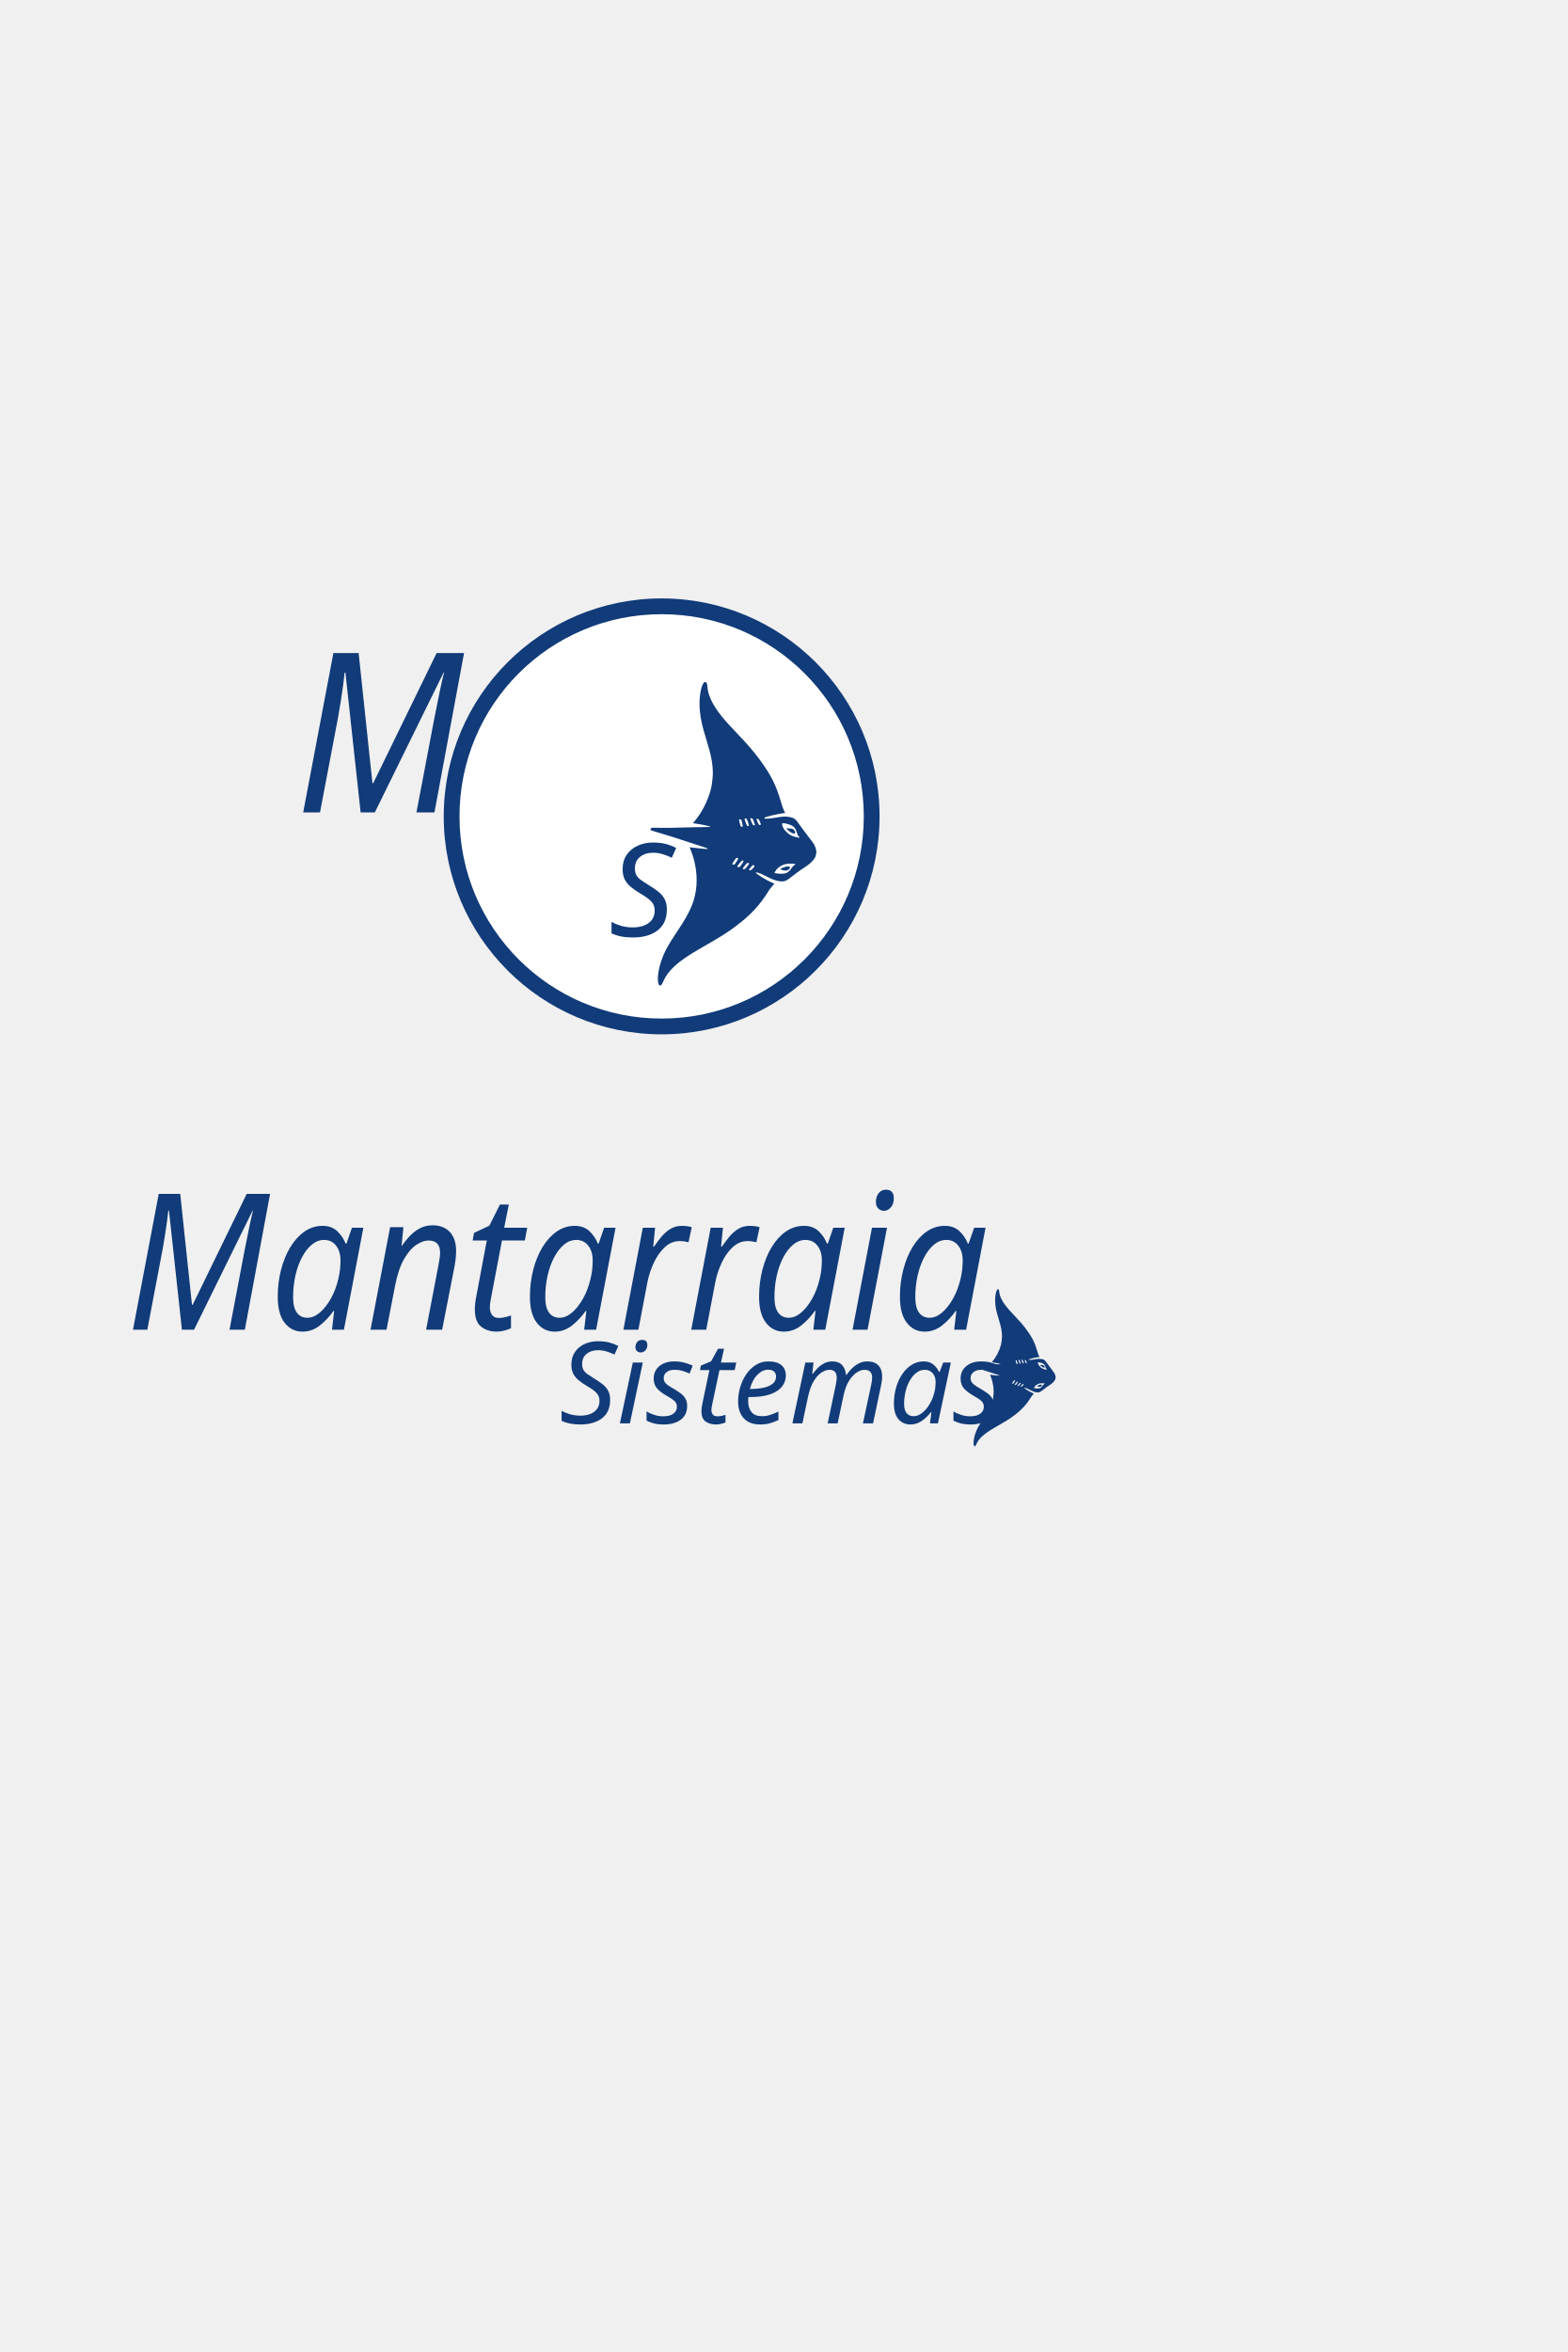
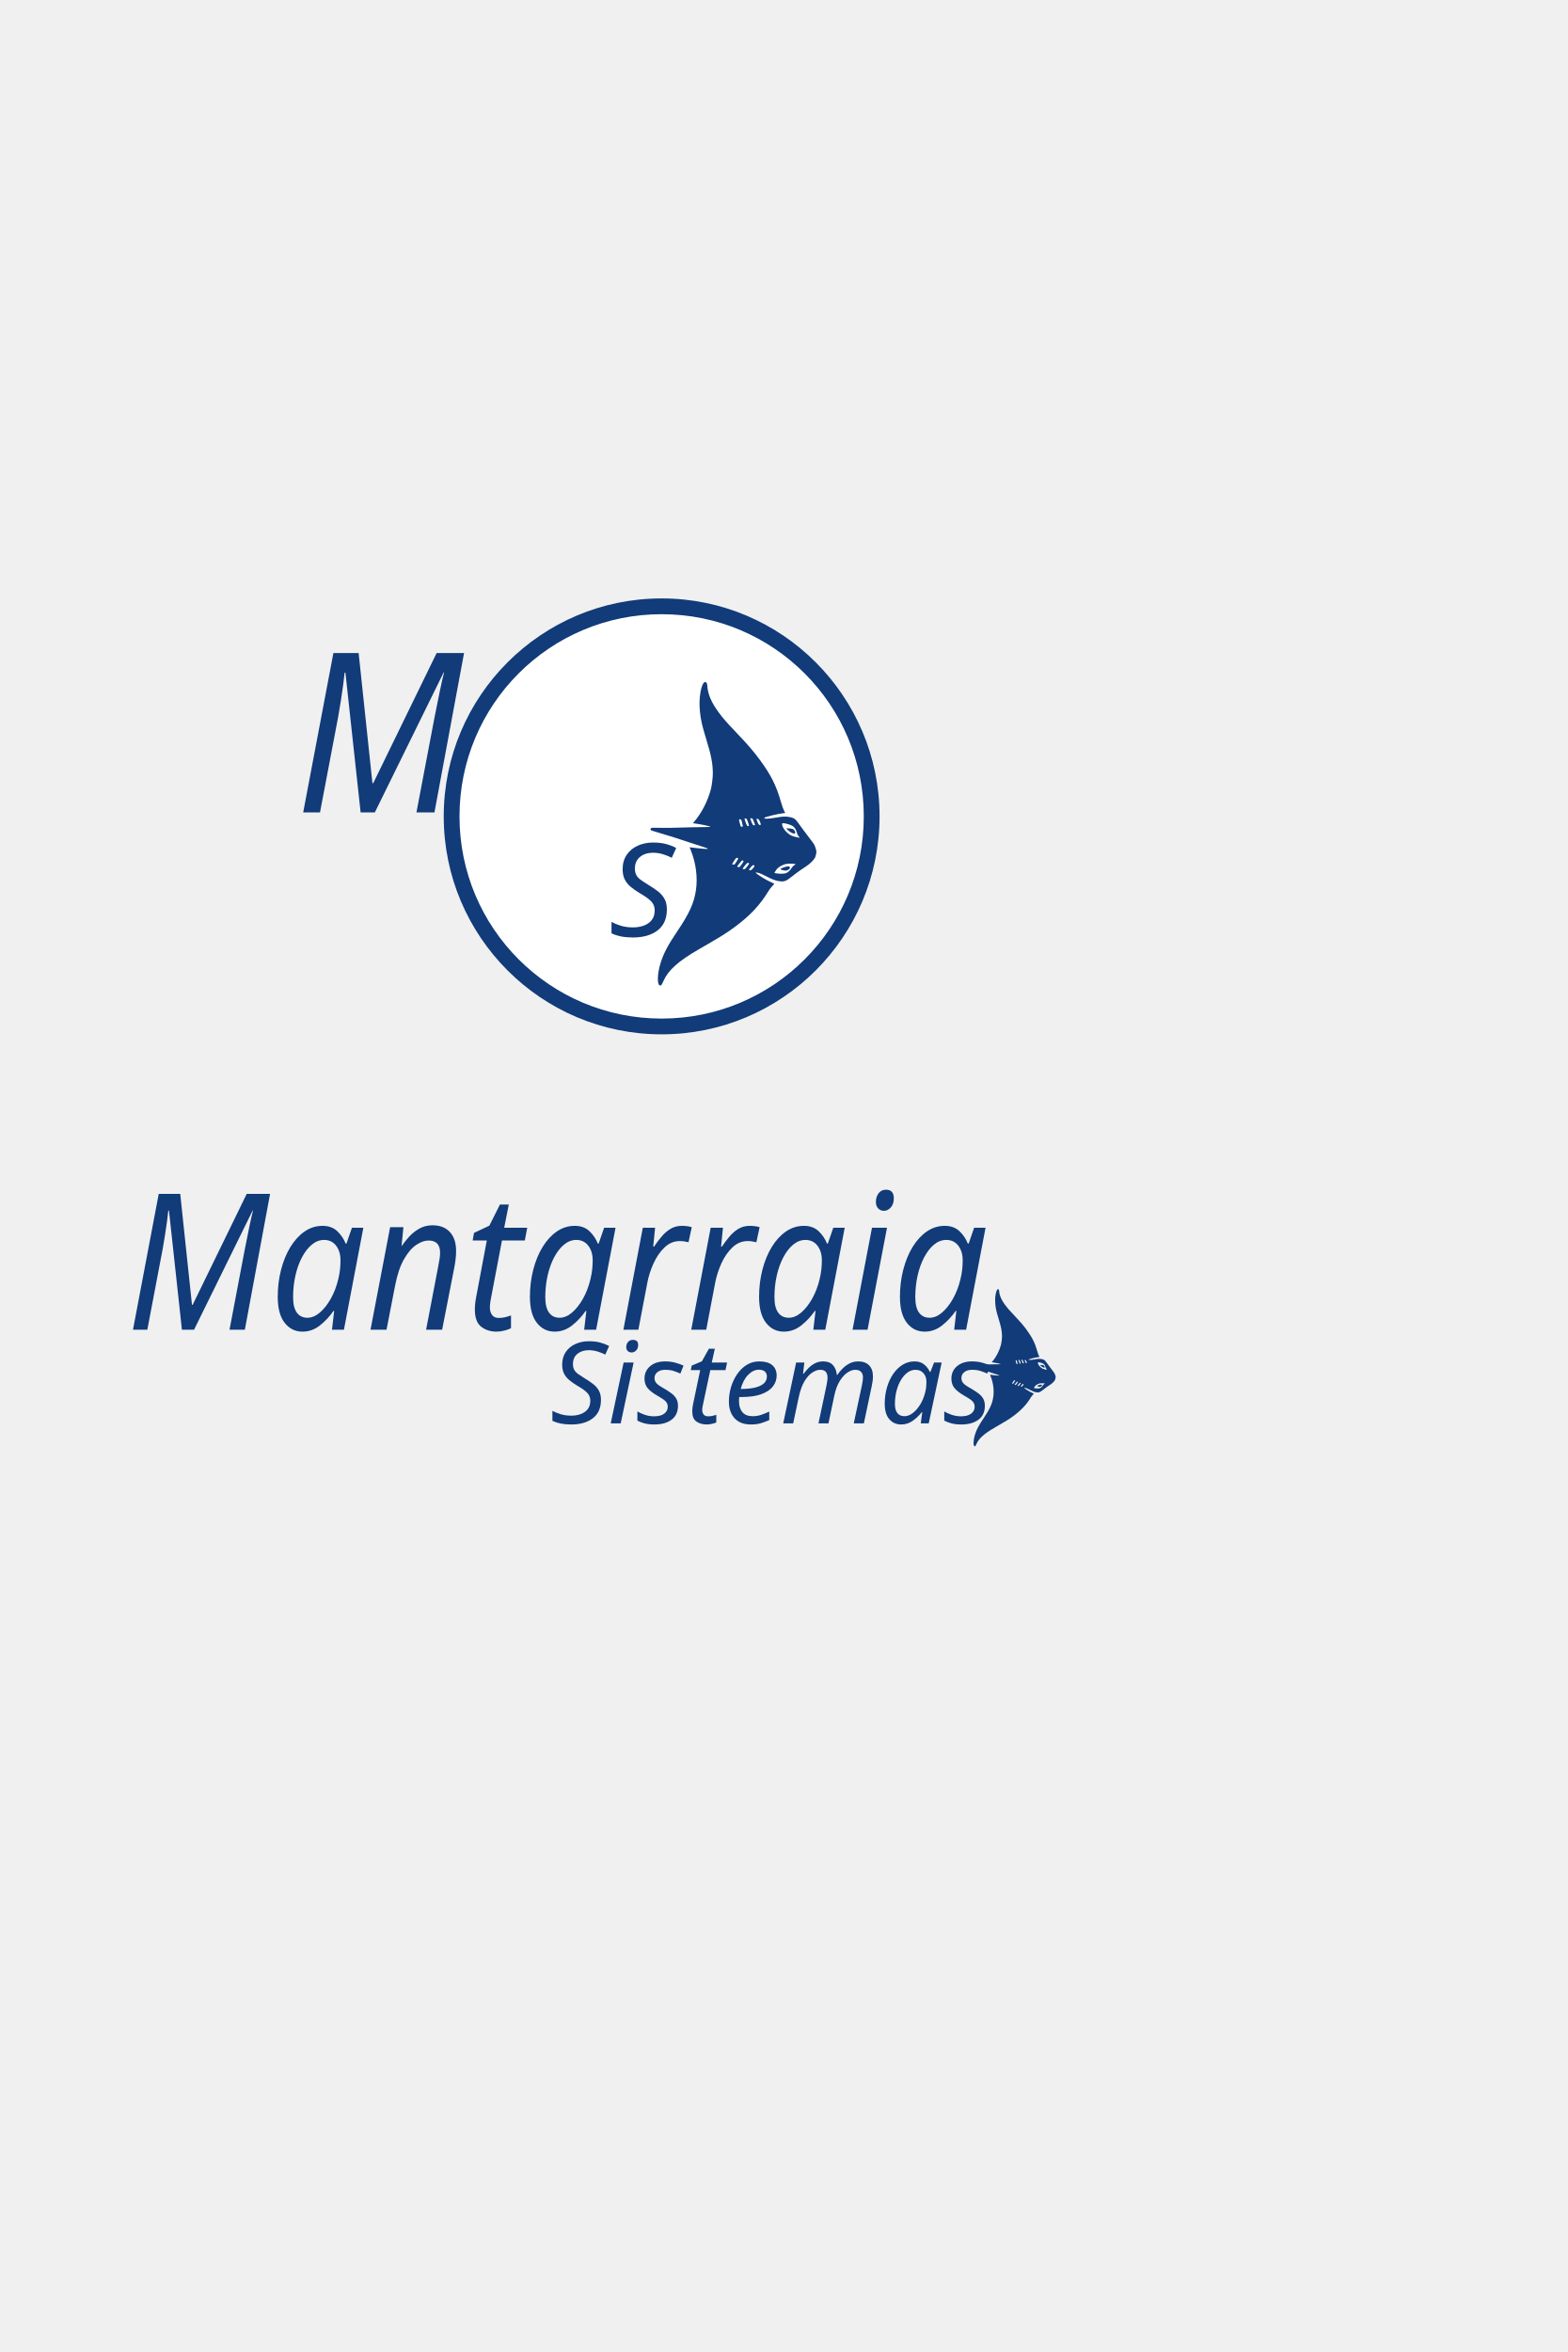
<svg xmlns="http://www.w3.org/2000/svg" version="1.1" viewBox="0 0 1024 1536" xml:space="preserve" id="svg23">
  <defs id="defs23" />
  <g id="g2">
-     <text x="365.428" y="929.537" font-family="Jost" font-size="74.08px" font-style="italic" font-weight="500" stroke-linejoin="round" stroke-width="5.735" style="fill:#113b79;paint-order:stroke markers fill" xml:space="preserve" id="text1">
-       <tspan x="365.428" y="929.537" fill="#113b79" stroke-width="5.735" id="tspan1">Sistemas</tspan>
+     <text x="359.428" y="929.537" font-family="Jost" font-size="74.08px" font-style="italic" font-weight="500" stroke-linejoin="round" stroke-width="5.735" style="fill:#113b79;paint-order:stroke markers fill" xml:space="preserve" id="text1">
+       <tspan x="359.428" y="929.537" fill="#113b79" stroke-width="5.735" id="tspan1">Sistemas</tspan>
    </text>
    <path d="m 633.434,891.532 c -0.025,0.064 -0.016,0.132 0.018,0.228 0.047,0.132 0.16,0.281 0.251,0.334 0.092,0.051 1.44,0.465 2.998,0.919 3.382,0.985 5.102,1.529 9.45,2.988 1.803,0.606 4.007,1.322 4.898,1.592 1.468,0.445 1.903,0.632 1.742,0.752 -0.12,0.089 -2.824,-0.127 -4.426,-0.353 -0.928,-0.125 -1.688,-0.226 -1.69,-0.208 0,0.018 0.163,0.444 0.368,0.949 1.771,4.367 2.402,9.299 1.746,13.641 -0.647,4.294 -2.212,7.744 -6.194,13.663 -3.238,4.815 -4.569,7.292 -5.61,10.446 -1.279,3.873 -1.43,7.886 -0.303,8.055 0.346,0.051 0.589,-0.273 1.108,-1.477 1.569,-3.642 4.993,-6.734 11.826,-10.677 7.852,-4.532 9.379,-5.48 12.322,-7.653 5.203,-3.833 8.614,-7.495 11.518,-12.328 0.205,-0.342 0.713,-0.989 1.128,-1.439 0.415,-0.45 0.736,-0.837 0.713,-0.861 -0.022,-0.023 -0.434,-0.212 -0.913,-0.417 -1.753,-0.751 -5.004,-2.749 -5.315,-3.267 -0.113,-0.189 -0.054,-0.189 0.742,0 0.629,0.15 1.367,0.463 2.706,1.15 2.188,1.123 3.175,1.5 4.407,1.683 1.737,0.26 2.343,0.032 4.476,-1.68 0.826,-0.663 1.987,-1.532 2.58,-1.933 0.592,-0.401 1.598,-1.077 2.233,-1.503 1.225,-0.822 2.431,-2.032 2.875,-2.882 0.135,-0.259 0.305,-0.851 0.378,-1.315 0.122,-0.787 0.108,-0.918 -0.225,-1.953 -0.329,-1.021 -0.455,-1.236 -1.587,-2.705 -1.613,-2.092 -3.433,-4.539 -4.269,-5.74 -0.925,-1.329 -1.495,-1.714 -2.922,-1.98 -1.367,-0.255 -2.413,-0.205 -4.805,0.227 -2.367,0.426 -4.063,0.446 -3.722,0.043 0.285,-0.337 4.527,-1.362 6.577,-1.59 l 0.486,-0.055 -0.428,-0.822 c -0.249,-0.478 -0.695,-1.759 -1.066,-3.063 -1.524,-5.347 -3.351,-8.992 -7,-13.963 -2.181,-2.97 -4.212,-5.325 -8.189,-9.49 -3.207,-3.359 -4.362,-4.682 -5.82,-6.665 -2.427,-3.302 -3.673,-6.165 -3.831,-8.807 -0.044,-0.735 -0.193,-1.191 -0.454,-1.385 -0.721,-0.537 -1.532,1.055 -1.95,3.829 -0.286,1.897 -0.326,3.744 -0.127,5.851 0.281,2.97 0.727,4.955 2.159,9.596 1.708,5.536 2.224,8.261 2.216,11.694 0,1.275 -0.363,4.114 -0.663,5.23 -1.111,4.131 -3.154,8.074 -5.729,11.058 l -0.339,0.394 1.685,0.253 c 1.763,0.265 4.138,0.802 4.261,0.964 0.038,0.054 -0.689,0.094 -1.619,0.09 -0.93,0 -2.802,0.028 -4.16,0.066 -7.928,0.231 -9.109,0.244 -12.406,0.172 -1.327,-0.029 -1.727,0 -1.924,0.148 -0.099,0.074 -0.157,0.132 -0.182,0.195 z m 27.63,11.924 c 0.013,-0.086 0.319,-0.601 0.681,-1.146 0.666,-1.004 0.793,-1.089 1.244,-0.834 0.207,0.118 0.234,0.054 -0.502,1.211 -0.611,0.963 -0.629,0.979 -1.034,0.952 -0.297,-0.02 -0.405,-0.075 -0.389,-0.183 z m 2.33,-14.964 c 0.022,-0.21 0.168,-0.22 0.456,-0.143 0.28,0.075 0.337,0.188 0.573,1.139 0.144,0.58 0.254,1.117 0.245,1.192 -0.019,0.149 -0.522,0.236 -0.666,0.114 -0.049,-0.043 -0.229,-0.587 -0.399,-1.212 -0.154,-0.567 -0.229,-0.905 -0.209,-1.09 z m -0.653,15.827 c 0.021,-0.138 1.27,-1.761 1.514,-1.964 0.112,-0.098 0.305,-0.142 0.426,-0.105 0.36,0.108 0.274,0.375 -0.444,1.36 -0.673,0.924 -0.682,0.932 -1.094,0.871 -0.229,-0.034 -0.41,-0.107 -0.402,-0.16 z m 2.517,-16.212 c 0,-0.025 0.008,-0.038 0.019,-0.047 0.062,-0.046 0.253,-0.046 0.424,3.5e-4 0.271,0.074 0.36,0.224 0.683,1.155 0.204,0.589 0.364,1.136 0.354,1.214 -0.022,0.169 -0.28,0.243 -0.541,0.15 -0.219,-0.076 -0.977,-2.121 -0.939,-2.474 z m -0.645,16.925 c 0.029,-0.207 1.239,-1.738 1.515,-1.905 0.101,-0.061 0.291,-0.079 0.423,-0.042 0.132,0.041 0.246,0.126 0.253,0.188 0.018,0.16 -1.195,1.708 -1.443,1.844 -0.236,0.128 -0.679,0.085 -0.747,-0.074 -0.006,-0.015 -0.006,-0.015 0,-0.015 z m 2.574,-17.03 c -0.006,-0.015 0,-0.014 0,-0.014 0.104,-0.076 0.622,0.015 0.753,0.134 0.061,0.056 0.28,0.542 0.487,1.083 0.207,0.541 0.372,1.012 0.367,1.046 -0.016,0.104 -0.33,0.14 -0.579,0.064 -0.169,-0.051 -0.359,-0.385 -0.669,-1.173 -0.223,-0.567 -0.379,-1.059 -0.365,-1.143 z m 2.1,0.223 c -0.006,-0.015 0,-0.014 0.006,-0.015 0.121,-0.144 0.68,0.015 0.822,0.235 0.078,0.12 0.257,0.505 0.397,0.854 0.14,0.35 0.245,0.703 0.232,0.784 -0.037,0.248 -0.519,0.229 -0.708,-0.027 -0.238,-0.322 -0.784,-1.669 -0.749,-1.835 z m -2.522,17.135 c 0.015,-0.129 0.171,-0.339 0.561,-0.798 0.571,-0.673 0.695,-0.765 0.975,-0.721 0.466,0.07 0.4,0.385 -0.229,1.092 -0.556,0.625 -1.019,0.826 -1.266,0.551 -0.031,-0.036 -0.046,-0.072 -0.041,-0.122 z m 8.608,0.888 c 0.008,-0.029 0.025,-0.047 0.045,-0.047 0.047,0.013 0.179,-0.164 0.295,-0.379 0.483,-0.9 1.346,-1.58 2.705,-2.131 0.823,-0.334 1.813,-0.436 3.232,-0.335 0.503,0.037 0.859,0.104 0.85,0.163 -0.008,0.056 -0.214,0.21 -0.452,0.348 -0.295,0.161 -0.6,0.489 -0.925,0.989 -0.55,0.847 -1.261,1.482 -1.896,1.694 -0.98,0.328 -3.768,0.196 -3.852,-0.182 -0.012,-0.05 -0.011,-0.092 0,-0.12 z m 2.568,-16.404 c 0.075,-0.288 0.631,-0.267 1.819,0.062 1.977,0.55 2.635,1.141 3.13,2.817 0.195,0.658 0.395,1.078 0.632,1.322 0.191,0.197 0.34,0.405 0.331,0.462 -0.024,0.16 -2.056,-0.33 -2.755,-0.663 -1.638,-0.784 -3.21,-2.739 -3.167,-3.939 0,-0.023 0.006,-0.042 0.009,-0.061 z m 1.366,1.535 0.402,0.429 c 0.793,0.846 2.108,1.535 2.491,1.304 0.255,-0.154 0.261,-0.314 0.032,-0.796 -0.333,-0.7 -0.85,-0.903 -2.365,-0.927 z m -1.931,13.805 c -0.006,0.033 0.025,0.06 0.077,0.089 0.425,0.231 1.444,0.447 1.873,0.398 0.43,-0.05 1.016,-0.41 1.192,-0.733 0.136,-0.249 0.134,-0.292 -0.023,-0.503 -0.185,-0.25 -0.179,-0.249 -1.071,-0.114 -0.408,0.062 -1.063,0.277 -1.456,0.478 -0.416,0.212 -0.583,0.314 -0.592,0.386 z" stop-color="#000000" stroke-width="0.192" style="font-variation-settings:normal;fill:#113b79;-inkscape-stroke:none" id="path1" />
    <text transform="scale(0.9467802,1.056211)" x="461.012" y="822.184" font-family="Jost" font-size="117.637px" font-style="italic" font-weight="500" stroke-linejoin="round" stroke-width="5.735" text-align="center" text-anchor="middle" style="fill:#113b79;fill-opacity:1;paint-order:stroke markers fill" xml:space="preserve" id="text11-6">
      <tspan x="461.012" y="822.184" stroke-width="5.735" id="tspan11-7" style="fill:#113b79;fill-opacity:1">Mantarraia</tspan>
    </text>
  </g>
  <g id="g13">
    <g id="g10" transform="translate(-30.6503,-44.03475)">
      <path d="m 462.83,437.67 c -76.992,0 -139.52,62.523 -139.52,139.52 0,76.992 62.523,139.52 139.52,139.52 76.992,0 139.51,-62.523 139.51,-139.52 0,-76.992 -62.521,-139.52 -139.51,-139.52 z" fill="#ffffff" stroke-width="0.98" id="path8" />
      <path d="m 462.83,434.84 c -78.553,0 -142.34,63.791 -142.34,142.34 0,78.553 63.791,142.34 142.34,142.34 78.553,0 142.34,-63.791 142.34,-142.34 1e-4,-78.553 -63.789,-142.34 -142.34,-142.34 z m 0,10.305 c 72.984,0 132.04,59.055 132.04,132.04 0,72.984 -59.053,132.04 -132.04,132.04 -72.984,0 -132.04,-59.055 -132.04,-132.04 0,-72.984 59.055,-132.04 132.04,-132.04 z" fill="#113b79" id="path9" />
      <g fill="#113b79" id="g9" />
    </g>
    <g id="g11" transform="matrix(0.4765973,0,0,0.4765973,221.9437,121.7198)" style="stroke-width:2.098">
      <g id="g12" transform="translate(-7.742697,-24.64991)">
        <text x="376.779" y="1052.087" font-family="Jost" font-size="177.281px" font-style="italic" font-weight="500" stroke-linejoin="round" stroke-width="12.033" style="fill:#113b79;paint-order:stroke markers fill" xml:space="preserve" id="text10">
          <tspan x="376.779" y="1052.087" fill="#113b79" stroke-width="12.033" id="tspan10">S</tspan>
        </text>
        <path d="m 433.604,904.899 c -0.099,0.258 -0.064,0.535 0.073,0.924 0.189,0.534 0.648,1.14 1.015,1.353 0.371,0.205 5.837,1.885 12.148,3.723 13.705,3.99 20.675,6.194 38.292,12.109 7.306,2.454 16.237,5.356 19.847,6.45 5.95,1.804 7.71,2.562 7.057,3.045 -0.488,0.361 -11.445,-0.515 -17.935,-1.429 -3.76,-0.505 -6.838,-0.916 -6.849,-0.845 0,0.071 0.662,1.797 1.492,3.847 7.175,17.697 9.733,37.68 7.076,55.274 -2.623,17.398 -8.964,31.378 -25.098,55.366 -13.121,19.511 -18.512,29.548 -22.732,42.328 -5.182,15.695 -5.793,31.955 -1.228,32.639 1.403,0.205 2.387,-1.104 4.491,-5.986 6.357,-14.759 20.233,-27.287 47.919,-43.266 31.818,-18.363 38.006,-22.207 49.931,-31.012 21.081,-15.532 34.907,-30.37 46.674,-49.955 0.832,-1.386 2.89,-4.008 4.572,-5.83 1.682,-1.822 2.983,-3.391 2.89,-3.488 -0.09,-0.092 -1.757,-0.857 -3.699,-1.689 -7.101,-3.041 -20.277,-11.138 -21.538,-13.237 -0.459,-0.764 -0.22,-0.766 3.008,0 2.551,0.607 5.539,1.874 10.966,4.659 8.866,4.549 12.866,6.077 17.856,6.822 7.039,1.055 9.492,0.13 18.137,-6.807 3.348,-2.685 8.053,-6.209 10.453,-7.832 2.4,-1.625 6.475,-4.362 9.05,-6.092 4.963,-3.329 9.852,-8.233 11.651,-11.677 0.548,-1.05 1.237,-3.448 1.531,-5.328 0.494,-3.187 0.436,-3.722 -0.913,-7.913 -1.331,-4.137 -1.844,-5.01 -6.429,-10.96 -6.536,-8.479 -13.911,-18.394 -17.299,-23.26 -3.75,-5.384 -6.056,-6.946 -11.841,-8.023 -5.54,-1.034 -9.777,-0.832 -19.47,0.918 -9.59,1.728 -16.465,1.809 -15.083,0.175 1.156,-1.367 18.344,-5.52 26.652,-6.441 l 1.971,-0.222 -1.735,-3.332 c -1.009,-1.937 -2.815,-7.128 -4.321,-12.41 -6.176,-21.667 -13.579,-36.435 -28.367,-56.578 -8.836,-12.036 -17.068,-21.576 -33.183,-38.455 -12.994,-13.61 -17.675,-18.972 -23.583,-27.006 -9.834,-13.379 -14.884,-24.982 -15.524,-35.689 -0.18,-2.98 -0.783,-4.825 -1.839,-5.612 -2.922,-2.177 -6.206,4.274 -7.903,15.514 -1.158,7.688 -1.322,15.172 -0.516,23.709 1.137,12.036 2.946,20.079 8.748,38.884 6.92,22.432 9.012,33.473 8.98,47.387 0,5.165 -1.47,16.672 -2.686,21.191 -4.503,16.739 -12.779,32.715 -23.213,44.808 l -1.375,1.595 6.827,1.024 c 7.144,1.072 16.767,3.249 17.265,3.904 0.156,0.217 -2.791,0.381 -6.56,0.366 -3.769,0 -11.354,0.114 -16.857,0.268 -32.127,0.937 -36.91,0.988 -50.269,0.695 -5.375,-0.118 -6.997,0 -7.797,0.598 -0.402,0.299 -0.636,0.534 -0.738,0.79 z m 111.96,48.316 c 0.052,-0.35 1.293,-2.437 2.758,-4.644 2.7,-4.069 3.215,-4.414 5.042,-3.378 0.838,0.479 0.947,0.217 -2.034,4.906 -2.477,3.901 -2.547,3.966 -4.189,3.859 -1.203,-0.083 -1.642,-0.304 -1.576,-0.741 z m 9.443,-60.638 c 0.09,-0.849 0.681,-0.893 1.847,-0.581 1.136,0.304 1.365,0.762 2.322,4.615 0.584,2.352 1.031,4.524 0.994,4.829 -0.076,0.605 -2.116,0.958 -2.699,0.464 -0.199,-0.175 -0.928,-2.378 -1.618,-4.911 -0.626,-2.296 -0.929,-3.668 -0.846,-4.417 z m -2.648,64.133 c 0.085,-0.561 5.146,-7.134 6.134,-7.96 0.453,-0.397 1.235,-0.576 1.727,-0.427 1.459,0.438 1.109,1.52 -1.797,5.51 -2.727,3.746 -2.765,3.775 -4.434,3.528 -0.927,-0.139 -1.66,-0.433 -1.627,-0.65 z m 10.198,-65.692 c 0,-0.099 0.032,-0.156 0.075,-0.191 0.251,-0.186 1.024,-0.186 1.719,10e-4 1.098,0.299 1.46,0.907 2.768,4.682 0.828,2.388 1.474,4.602 1.436,4.918 -0.088,0.686 -1.136,0.985 -2.192,0.61 -0.887,-0.309 -3.959,-8.594 -3.806,-10.023 z m -2.612,68.583 c 0.116,-0.839 5.021,-7.044 6.138,-7.72 0.408,-0.248 1.18,-0.32 1.714,-0.17 0.536,0.165 0.996,0.51 1.024,0.762 0.071,0.647 -4.844,6.922 -5.848,7.472 -0.956,0.517 -2.75,0.345 -3.025,-0.299 -0.024,-0.061 -0.024,-0.061 0,-0.061 z m 10.431,-69.006 c -0.024,-0.061 0,-0.057 0,-0.057 0.422,-0.309 2.522,0.062 3.053,0.541 0.246,0.227 1.133,2.197 1.972,4.39 0.84,2.192 1.509,4.1 1.488,4.239 -0.064,0.423 -1.336,0.567 -2.345,0.257 -0.686,-0.205 -1.455,-1.561 -2.711,-4.753 -0.904,-2.299 -1.537,-4.292 -1.477,-4.633 z m 8.507,0.905 c -0.024,-0.061 0,-0.057 0.024,-0.061 0.491,-0.583 2.755,0.061 3.333,0.953 0.317,0.484 1.043,2.046 1.61,3.462 0.567,1.417 0.991,2.847 0.942,3.177 -0.151,1.004 -2.102,0.93 -2.87,-0.109 -0.966,-1.306 -3.178,-6.764 -3.036,-7.434 z m -10.218,69.431 c 0.061,-0.524 0.695,-1.374 2.273,-3.232 2.316,-2.726 2.816,-3.098 3.952,-2.922 1.889,0.283 1.621,1.561 -0.928,4.426 -2.255,2.532 -4.131,3.349 -5.129,2.232 -0.125,-0.144 -0.186,-0.294 -0.165,-0.495 z m 34.881,3.597 c 0.032,-0.118 0.102,-0.191 0.182,-0.191 0.189,0.052 0.727,-0.663 1.195,-1.537 1.958,-3.648 5.453,-6.403 10.959,-8.636 3.334,-1.352 7.347,-1.768 13.095,-1.358 2.037,0.149 3.482,0.422 3.446,0.662 -0.032,0.227 -0.866,0.85 -1.831,1.409 -1.194,0.653 -2.432,1.983 -3.748,4.006 -2.23,3.432 -5.11,6.005 -7.681,6.864 -3.971,1.33 -15.269,0.796 -15.608,-0.737 -0.047,-0.201 -0.043,-0.371 0,-0.484 z m 10.405,-66.469 c 0.305,-1.168 2.555,-1.082 7.373,0.252 8.012,2.227 10.676,4.624 12.683,11.414 0.788,2.667 1.601,4.367 2.561,5.355 0.774,0.797 1.378,1.639 1.343,1.871 -0.097,0.649 -8.333,-1.338 -11.162,-2.686 -6.635,-3.176 -13.009,-11.1 -12.834,-15.96 0,-0.092 0.024,-0.17 0.036,-0.247 z m 5.535,6.218 1.629,1.738 c 3.212,3.427 8.544,6.218 10.092,5.282 1.034,-0.624 1.06,-1.273 0.13,-3.225 -1.351,-2.838 -3.445,-3.659 -9.585,-3.757 z m -7.824,55.94 c -0.024,0.135 0.099,0.242 0.313,0.361 1.723,0.935 5.85,1.813 7.59,1.612 1.744,-0.201 4.116,-1.66 4.829,-2.972 0.549,-1.009 0.541,-1.185 -0.094,-2.039 -0.75,-1.014 -0.726,-1.01 -4.338,-0.464 -1.653,0.252 -4.307,1.123 -5.9,1.937 -1.687,0.858 -2.362,1.271 -2.4,1.565 z" stop-color="#000000" stroke-width="0.402" style="font-variation-settings:normal;fill:#113b79;-inkscape-stroke:none" id="path10" />
        <text transform="scale(0.9467802,1.056211)" x="404.278" y="835.506" font-family="Jost" font-size="289.618px" font-style="italic" font-weight="500" stroke-linejoin="round" stroke-width="12.033" text-align="center" text-anchor="middle" style="fill:#113b79;fill-opacity:1;paint-order:stroke markers fill" xml:space="preserve" id="text11">
          <tspan x="404.278" y="835.506" stroke-width="12.033" id="tspan11" style="fill:#113b79;fill-opacity:1">M</tspan>
        </text>
      </g>
    </g>
  </g>
  <g id="g20" transform="translate(-840.4976)" style="fill:#ffffff">
-     <text x="365.428" y="929.537" font-family="Jost" font-size="74.08px" font-style="italic" font-weight="500" stroke-linejoin="round" stroke-width="5.735" style="fill:#ffffff;paint-order:stroke markers fill" xml:space="preserve" id="text19">
-       <tspan x="365.428" y="929.537" fill="#113b79" stroke-width="5.735" id="tspan19" style="fill:#ffffff">Sistemas</tspan>
+     <text x="359.428" y="929.537" font-family="Jost" font-size="74.08px" font-style="italic" font-weight="500" stroke-linejoin="round" stroke-width="5.735" style="fill:#ffffff;paint-order:stroke markers fill" xml:space="preserve" id="text19">
+       <tspan x="359.428" y="929.537" fill="#113b79" stroke-width="5.735" id="tspan19" style="fill:#ffffff">Sistemas</tspan>
    </text>
    <path d="m 633.434,891.532 c -0.025,0.064 -0.016,0.132 0.018,0.228 0.047,0.132 0.16,0.281 0.251,0.334 0.092,0.051 1.44,0.465 2.998,0.919 3.382,0.985 5.102,1.529 9.45,2.988 1.803,0.606 4.007,1.322 4.898,1.592 1.468,0.445 1.903,0.632 1.742,0.752 -0.12,0.089 -2.824,-0.127 -4.426,-0.353 -0.928,-0.125 -1.688,-0.226 -1.69,-0.208 0,0.018 0.163,0.444 0.368,0.949 1.771,4.367 2.402,9.299 1.746,13.641 -0.647,4.294 -2.212,7.744 -6.194,13.663 -3.238,4.815 -4.569,7.292 -5.61,10.446 -1.279,3.873 -1.43,7.886 -0.303,8.055 0.346,0.051 0.589,-0.273 1.108,-1.477 1.569,-3.642 4.993,-6.734 11.826,-10.677 7.852,-4.532 9.379,-5.48 12.322,-7.653 5.203,-3.833 8.614,-7.495 11.518,-12.328 0.205,-0.342 0.713,-0.989 1.128,-1.439 0.415,-0.45 0.736,-0.837 0.713,-0.861 -0.022,-0.023 -0.434,-0.212 -0.913,-0.417 -1.753,-0.751 -5.004,-2.749 -5.315,-3.267 -0.113,-0.189 -0.054,-0.189 0.742,0 0.629,0.15 1.367,0.463 2.706,1.15 2.188,1.123 3.175,1.5 4.407,1.683 1.737,0.26 2.343,0.032 4.476,-1.68 0.826,-0.663 1.987,-1.532 2.58,-1.933 0.592,-0.401 1.598,-1.077 2.233,-1.503 1.225,-0.822 2.431,-2.032 2.875,-2.882 0.135,-0.259 0.305,-0.851 0.378,-1.315 0.122,-0.787 0.108,-0.918 -0.225,-1.953 -0.329,-1.021 -0.455,-1.236 -1.587,-2.705 -1.613,-2.092 -3.433,-4.539 -4.269,-5.74 -0.925,-1.329 -1.495,-1.714 -2.922,-1.98 -1.367,-0.255 -2.413,-0.205 -4.805,0.227 -2.367,0.426 -4.063,0.446 -3.722,0.043 0.285,-0.337 4.527,-1.362 6.577,-1.59 l 0.486,-0.055 -0.428,-0.822 c -0.249,-0.478 -0.695,-1.759 -1.066,-3.063 -1.524,-5.347 -3.351,-8.992 -7,-13.963 -2.181,-2.97 -4.212,-5.325 -8.189,-9.49 -3.207,-3.359 -4.362,-4.682 -5.82,-6.665 -2.427,-3.302 -3.673,-6.165 -3.831,-8.807 -0.044,-0.735 -0.193,-1.191 -0.454,-1.385 -0.721,-0.537 -1.532,1.055 -1.95,3.829 -0.286,1.897 -0.326,3.744 -0.127,5.851 0.281,2.97 0.727,4.955 2.159,9.596 1.708,5.536 2.224,8.261 2.216,11.694 0,1.275 -0.363,4.114 -0.663,5.23 -1.111,4.131 -3.154,8.074 -5.729,11.058 l -0.339,0.394 1.685,0.253 c 1.763,0.265 4.138,0.802 4.261,0.964 0.038,0.054 -0.689,0.094 -1.619,0.09 -0.93,0 -2.802,0.028 -4.16,0.066 -7.928,0.231 -9.109,0.244 -12.406,0.172 -1.327,-0.029 -1.727,0 -1.924,0.148 -0.099,0.074 -0.157,0.132 -0.182,0.195 z m 27.63,11.924 c 0.013,-0.086 0.319,-0.601 0.681,-1.146 0.666,-1.004 0.793,-1.089 1.244,-0.834 0.207,0.118 0.234,0.054 -0.502,1.211 -0.611,0.963 -0.629,0.979 -1.034,0.952 -0.297,-0.02 -0.405,-0.075 -0.389,-0.183 z m 2.33,-14.964 c 0.022,-0.21 0.168,-0.22 0.456,-0.143 0.28,0.075 0.337,0.188 0.573,1.139 0.144,0.58 0.254,1.117 0.245,1.192 -0.019,0.149 -0.522,0.236 -0.666,0.114 -0.049,-0.043 -0.229,-0.587 -0.399,-1.212 -0.154,-0.567 -0.229,-0.905 -0.209,-1.09 z m -0.653,15.827 c 0.021,-0.138 1.27,-1.761 1.514,-1.964 0.112,-0.098 0.305,-0.142 0.426,-0.105 0.36,0.108 0.274,0.375 -0.444,1.36 -0.673,0.924 -0.682,0.932 -1.094,0.871 -0.229,-0.034 -0.41,-0.107 -0.402,-0.16 z m 2.517,-16.212 c 0,-0.025 0.008,-0.038 0.019,-0.047 0.062,-0.046 0.253,-0.046 0.424,3.5e-4 0.271,0.074 0.36,0.224 0.683,1.155 0.204,0.589 0.364,1.136 0.354,1.214 -0.022,0.169 -0.28,0.243 -0.541,0.15 -0.219,-0.076 -0.977,-2.121 -0.939,-2.474 z m -0.645,16.925 c 0.029,-0.207 1.239,-1.738 1.515,-1.905 0.101,-0.061 0.291,-0.079 0.423,-0.042 0.132,0.041 0.246,0.126 0.253,0.188 0.018,0.16 -1.195,1.708 -1.443,1.844 -0.236,0.128 -0.679,0.085 -0.747,-0.074 -0.006,-0.015 -0.006,-0.015 0,-0.015 z m 2.574,-17.03 c -0.006,-0.015 0,-0.014 0,-0.014 0.104,-0.076 0.622,0.015 0.753,0.134 0.061,0.056 0.28,0.542 0.487,1.083 0.207,0.541 0.372,1.012 0.367,1.046 -0.016,0.104 -0.33,0.14 -0.579,0.064 -0.169,-0.051 -0.359,-0.385 -0.669,-1.173 -0.223,-0.567 -0.379,-1.059 -0.365,-1.143 z m 2.1,0.223 c -0.006,-0.015 0,-0.014 0.006,-0.015 0.121,-0.144 0.68,0.015 0.822,0.235 0.078,0.12 0.257,0.505 0.397,0.854 0.14,0.35 0.245,0.703 0.232,0.784 -0.037,0.248 -0.519,0.229 -0.708,-0.027 -0.238,-0.322 -0.784,-1.669 -0.749,-1.835 z m -2.522,17.135 c 0.015,-0.129 0.171,-0.339 0.561,-0.798 0.571,-0.673 0.695,-0.765 0.975,-0.721 0.466,0.07 0.4,0.385 -0.229,1.092 -0.556,0.625 -1.019,0.826 -1.266,0.551 -0.031,-0.036 -0.046,-0.072 -0.041,-0.122 z m 8.608,0.888 c 0.008,-0.029 0.025,-0.047 0.045,-0.047 0.047,0.013 0.179,-0.164 0.295,-0.379 0.483,-0.9 1.346,-1.58 2.705,-2.131 0.823,-0.334 1.813,-0.436 3.232,-0.335 0.503,0.037 0.859,0.104 0.85,0.163 -0.008,0.056 -0.214,0.21 -0.452,0.348 -0.295,0.161 -0.6,0.489 -0.925,0.989 -0.55,0.847 -1.261,1.482 -1.896,1.694 -0.98,0.328 -3.768,0.196 -3.852,-0.182 -0.012,-0.05 -0.011,-0.092 0,-0.12 z m 2.568,-16.404 c 0.075,-0.288 0.631,-0.267 1.819,0.062 1.977,0.55 2.635,1.141 3.13,2.817 0.195,0.658 0.395,1.078 0.632,1.322 0.191,0.197 0.34,0.405 0.331,0.462 -0.024,0.16 -2.056,-0.33 -2.755,-0.663 -1.638,-0.784 -3.21,-2.739 -3.167,-3.939 0,-0.023 0.006,-0.042 0.009,-0.061 z m 1.366,1.535 0.402,0.429 c 0.793,0.846 2.108,1.535 2.491,1.304 0.255,-0.154 0.261,-0.314 0.032,-0.796 -0.333,-0.7 -0.85,-0.903 -2.365,-0.927 z m -1.931,13.805 c -0.006,0.033 0.025,0.06 0.077,0.089 0.425,0.231 1.444,0.447 1.873,0.398 0.43,-0.05 1.016,-0.41 1.192,-0.733 0.136,-0.249 0.134,-0.292 -0.023,-0.503 -0.185,-0.25 -0.179,-0.249 -1.071,-0.114 -0.408,0.062 -1.063,0.277 -1.456,0.478 -0.416,0.212 -0.583,0.314 -0.592,0.386 z" stop-color="#000000" stroke-width="0.192" style="font-variation-settings:normal;fill:#ffffff;-inkscape-stroke:none" id="path19" />
    <text transform="scale(0.9467802,1.056211)" x="461.012" y="822.184" font-family="Jost" font-size="117.637px" font-style="italic" font-weight="500" stroke-linejoin="round" stroke-width="5.735" text-align="center" text-anchor="middle" style="fill:#ffffff;fill-opacity:1;paint-order:stroke markers fill" xml:space="preserve" id="text20">
      <tspan x="461.012" y="822.184" stroke-width="5.735" id="tspan20" style="fill:#ffffff;fill-opacity:1">Mantarraia</tspan>
    </text>
  </g>
  <g id="g25" transform="translate(-840.4976)" style="fill:#ffffff">
    <g id="g22" transform="translate(-30.6503,-44.03475)" style="fill:#ffffff">
      <path d="m 462.83,434.84 c -78.553,0 -142.34,63.791 -142.34,142.34 0,78.553 63.791,142.34 142.34,142.34 78.553,0 142.34,-63.791 142.34,-142.34 1e-4,-78.553 -63.789,-142.34 -142.34,-142.34 z m 0,10.305 c 72.984,0 132.04,59.055 132.04,132.04 0,72.984 -59.053,132.04 -132.04,132.04 -72.984,0 -132.04,-59.055 -132.04,-132.04 0,-72.984 59.055,-132.04 132.04,-132.04 z" fill="#113b79" id="path21" style="fill:#ffffff" />
      <g fill="#113b79" id="g21" style="fill:#ffffff" />
    </g>
    <g id="g24" transform="matrix(0.4765973,0,0,0.4765973,221.9437,121.7198)" style="stroke-width:2.098;fill:#ffffff">
      <g id="g23" transform="translate(-7.742697,-24.64991)" style="fill:#ffffff">
        <text x="376.779" y="1052.087" font-family="Jost" font-size="177.281px" font-style="italic" font-weight="500" stroke-linejoin="round" stroke-width="12.033" style="fill:#ffffff;paint-order:stroke markers fill" xml:space="preserve" id="text22">
          <tspan x="376.779" y="1052.087" fill="#113b79" stroke-width="12.033" id="tspan22" style="fill:#ffffff">S</tspan>
        </text>
        <path d="m 433.604,904.899 c -0.099,0.258 -0.064,0.535 0.073,0.924 0.189,0.534 0.648,1.14 1.015,1.353 0.371,0.205 5.837,1.885 12.148,3.723 13.705,3.99 20.675,6.194 38.292,12.109 7.306,2.454 16.237,5.356 19.847,6.45 5.95,1.804 7.71,2.562 7.057,3.045 -0.488,0.361 -11.445,-0.515 -17.935,-1.429 -3.76,-0.505 -6.838,-0.916 -6.849,-0.845 0,0.071 0.662,1.797 1.492,3.847 7.175,17.697 9.733,37.68 7.076,55.274 -2.623,17.398 -8.964,31.378 -25.098,55.366 -13.121,19.511 -18.512,29.548 -22.732,42.328 -5.182,15.695 -5.793,31.955 -1.228,32.639 1.403,0.205 2.387,-1.104 4.491,-5.986 6.357,-14.759 20.233,-27.287 47.919,-43.266 31.818,-18.363 38.006,-22.207 49.931,-31.012 21.081,-15.532 34.907,-30.37 46.674,-49.955 0.832,-1.386 2.89,-4.008 4.572,-5.83 1.682,-1.822 2.983,-3.391 2.89,-3.488 -0.09,-0.092 -1.757,-0.857 -3.699,-1.689 -7.101,-3.041 -20.277,-11.138 -21.538,-13.237 -0.459,-0.764 -0.22,-0.766 3.008,0 2.551,0.607 5.539,1.874 10.966,4.659 8.866,4.549 12.866,6.077 17.856,6.822 7.039,1.055 9.492,0.13 18.137,-6.807 3.348,-2.685 8.053,-6.209 10.453,-7.832 2.4,-1.625 6.475,-4.362 9.05,-6.092 4.963,-3.329 9.852,-8.233 11.651,-11.677 0.548,-1.05 1.237,-3.448 1.531,-5.328 0.494,-3.187 0.436,-3.722 -0.913,-7.913 -1.331,-4.137 -1.844,-5.01 -6.429,-10.96 -6.536,-8.479 -13.911,-18.394 -17.299,-23.26 -3.75,-5.384 -6.056,-6.946 -11.841,-8.023 -5.54,-1.034 -9.777,-0.832 -19.47,0.918 -9.59,1.728 -16.465,1.809 -15.083,0.175 1.156,-1.367 18.344,-5.52 26.652,-6.441 l 1.971,-0.222 -1.735,-3.332 c -1.009,-1.937 -2.815,-7.128 -4.321,-12.41 -6.176,-21.667 -13.579,-36.435 -28.367,-56.578 -8.836,-12.036 -17.068,-21.576 -33.183,-38.455 -12.994,-13.61 -17.675,-18.972 -23.583,-27.006 -9.834,-13.379 -14.884,-24.982 -15.524,-35.689 -0.18,-2.98 -0.783,-4.825 -1.839,-5.612 -2.922,-2.177 -6.206,4.274 -7.903,15.514 -1.158,7.688 -1.322,15.172 -0.516,23.709 1.137,12.036 2.946,20.079 8.748,38.884 6.92,22.432 9.012,33.473 8.98,47.387 0,5.165 -1.47,16.672 -2.686,21.191 -4.503,16.739 -12.779,32.715 -23.213,44.808 l -1.375,1.595 6.827,1.024 c 7.144,1.072 16.767,3.249 17.265,3.904 0.156,0.217 -2.791,0.381 -6.56,0.366 -3.769,0 -11.354,0.114 -16.857,0.268 -32.127,0.937 -36.91,0.988 -50.269,0.695 -5.375,-0.118 -6.997,0 -7.797,0.598 -0.402,0.299 -0.636,0.534 -0.738,0.79 z m 111.96,48.316 c 0.052,-0.35 1.293,-2.437 2.758,-4.644 2.7,-4.069 3.215,-4.414 5.042,-3.378 0.838,0.479 0.947,0.217 -2.034,4.906 -2.477,3.901 -2.547,3.966 -4.189,3.859 -1.203,-0.083 -1.642,-0.304 -1.576,-0.741 z m 9.443,-60.638 c 0.09,-0.849 0.681,-0.893 1.847,-0.581 1.136,0.304 1.365,0.762 2.322,4.615 0.584,2.352 1.031,4.524 0.994,4.829 -0.076,0.605 -2.116,0.958 -2.699,0.464 -0.199,-0.175 -0.928,-2.378 -1.618,-4.911 -0.626,-2.296 -0.929,-3.668 -0.846,-4.417 z m -2.648,64.133 c 0.085,-0.561 5.146,-7.134 6.134,-7.96 0.453,-0.397 1.235,-0.576 1.727,-0.427 1.459,0.438 1.109,1.52 -1.797,5.51 -2.727,3.746 -2.765,3.775 -4.434,3.528 -0.927,-0.139 -1.66,-0.433 -1.627,-0.65 z m 10.198,-65.692 c 0,-0.099 0.032,-0.156 0.075,-0.191 0.251,-0.186 1.024,-0.186 1.719,10e-4 1.098,0.299 1.46,0.907 2.768,4.682 0.828,2.388 1.474,4.602 1.436,4.918 -0.088,0.686 -1.136,0.985 -2.192,0.61 -0.887,-0.309 -3.959,-8.594 -3.806,-10.023 z m -2.612,68.583 c 0.116,-0.839 5.021,-7.044 6.138,-7.72 0.408,-0.248 1.18,-0.32 1.714,-0.17 0.536,0.165 0.996,0.51 1.024,0.762 0.071,0.647 -4.844,6.922 -5.848,7.472 -0.956,0.517 -2.75,0.345 -3.025,-0.299 -0.024,-0.061 -0.024,-0.061 0,-0.061 z m 10.431,-69.006 c -0.024,-0.061 0,-0.057 0,-0.057 0.422,-0.309 2.522,0.062 3.053,0.541 0.246,0.227 1.133,2.197 1.972,4.39 0.84,2.192 1.509,4.1 1.488,4.239 -0.064,0.423 -1.336,0.567 -2.345,0.257 -0.686,-0.205 -1.455,-1.561 -2.711,-4.753 -0.904,-2.299 -1.537,-4.292 -1.477,-4.633 z m 8.507,0.905 c -0.024,-0.061 0,-0.057 0.024,-0.061 0.491,-0.583 2.755,0.061 3.333,0.953 0.317,0.484 1.043,2.046 1.61,3.462 0.567,1.417 0.991,2.847 0.942,3.177 -0.151,1.004 -2.102,0.93 -2.87,-0.109 -0.966,-1.306 -3.178,-6.764 -3.036,-7.434 z m -10.218,69.431 c 0.061,-0.524 0.695,-1.374 2.273,-3.232 2.316,-2.726 2.816,-3.098 3.952,-2.922 1.889,0.283 1.621,1.561 -0.928,4.426 -2.255,2.532 -4.131,3.349 -5.129,2.232 -0.125,-0.144 -0.186,-0.294 -0.165,-0.495 z m 34.881,3.597 c 0.032,-0.118 0.102,-0.191 0.182,-0.191 0.189,0.052 0.727,-0.663 1.195,-1.537 1.958,-3.648 5.453,-6.403 10.959,-8.636 3.334,-1.352 7.347,-1.768 13.095,-1.358 2.037,0.149 3.482,0.422 3.446,0.662 -0.032,0.227 -0.866,0.85 -1.831,1.409 -1.194,0.653 -2.432,1.983 -3.748,4.006 -2.23,3.432 -5.11,6.005 -7.681,6.864 -3.971,1.33 -15.269,0.796 -15.608,-0.737 -0.047,-0.201 -0.043,-0.371 0,-0.484 z m 10.405,-66.469 c 0.305,-1.168 2.555,-1.082 7.373,0.252 8.012,2.227 10.676,4.624 12.683,11.414 0.788,2.667 1.601,4.367 2.561,5.355 0.774,0.797 1.378,1.639 1.343,1.871 -0.097,0.649 -8.333,-1.338 -11.162,-2.686 -6.635,-3.176 -13.009,-11.1 -12.834,-15.96 0,-0.092 0.024,-0.17 0.036,-0.247 z m 5.535,6.218 1.629,1.738 c 3.212,3.427 8.544,6.218 10.092,5.282 1.034,-0.624 1.06,-1.273 0.13,-3.225 -1.351,-2.838 -3.445,-3.659 -9.585,-3.757 z m -7.824,55.94 c -0.024,0.135 0.099,0.242 0.313,0.361 1.723,0.935 5.85,1.813 7.59,1.612 1.744,-0.201 4.116,-1.66 4.829,-2.972 0.549,-1.009 0.541,-1.185 -0.094,-2.039 -0.75,-1.014 -0.726,-1.01 -4.338,-0.464 -1.653,0.252 -4.307,1.123 -5.9,1.937 -1.687,0.858 -2.362,1.271 -2.4,1.565 z" stop-color="#000000" stroke-width="0.402" style="font-variation-settings:normal;fill:#ffffff;-inkscape-stroke:none" id="path22" />
        <text transform="scale(0.9467802,1.056211)" x="404.278" y="835.506" font-family="Jost" font-size="289.618px" font-style="italic" font-weight="500" stroke-linejoin="round" stroke-width="12.033" text-align="center" text-anchor="middle" style="fill:#ffffff;fill-opacity:1;paint-order:stroke markers fill" xml:space="preserve" id="text23">
          <tspan x="404.278" y="835.506" stroke-width="12.033" id="tspan23" style="fill:#ffffff;fill-opacity:1">M</tspan>
        </text>
      </g>
    </g>
  </g>
</svg>
